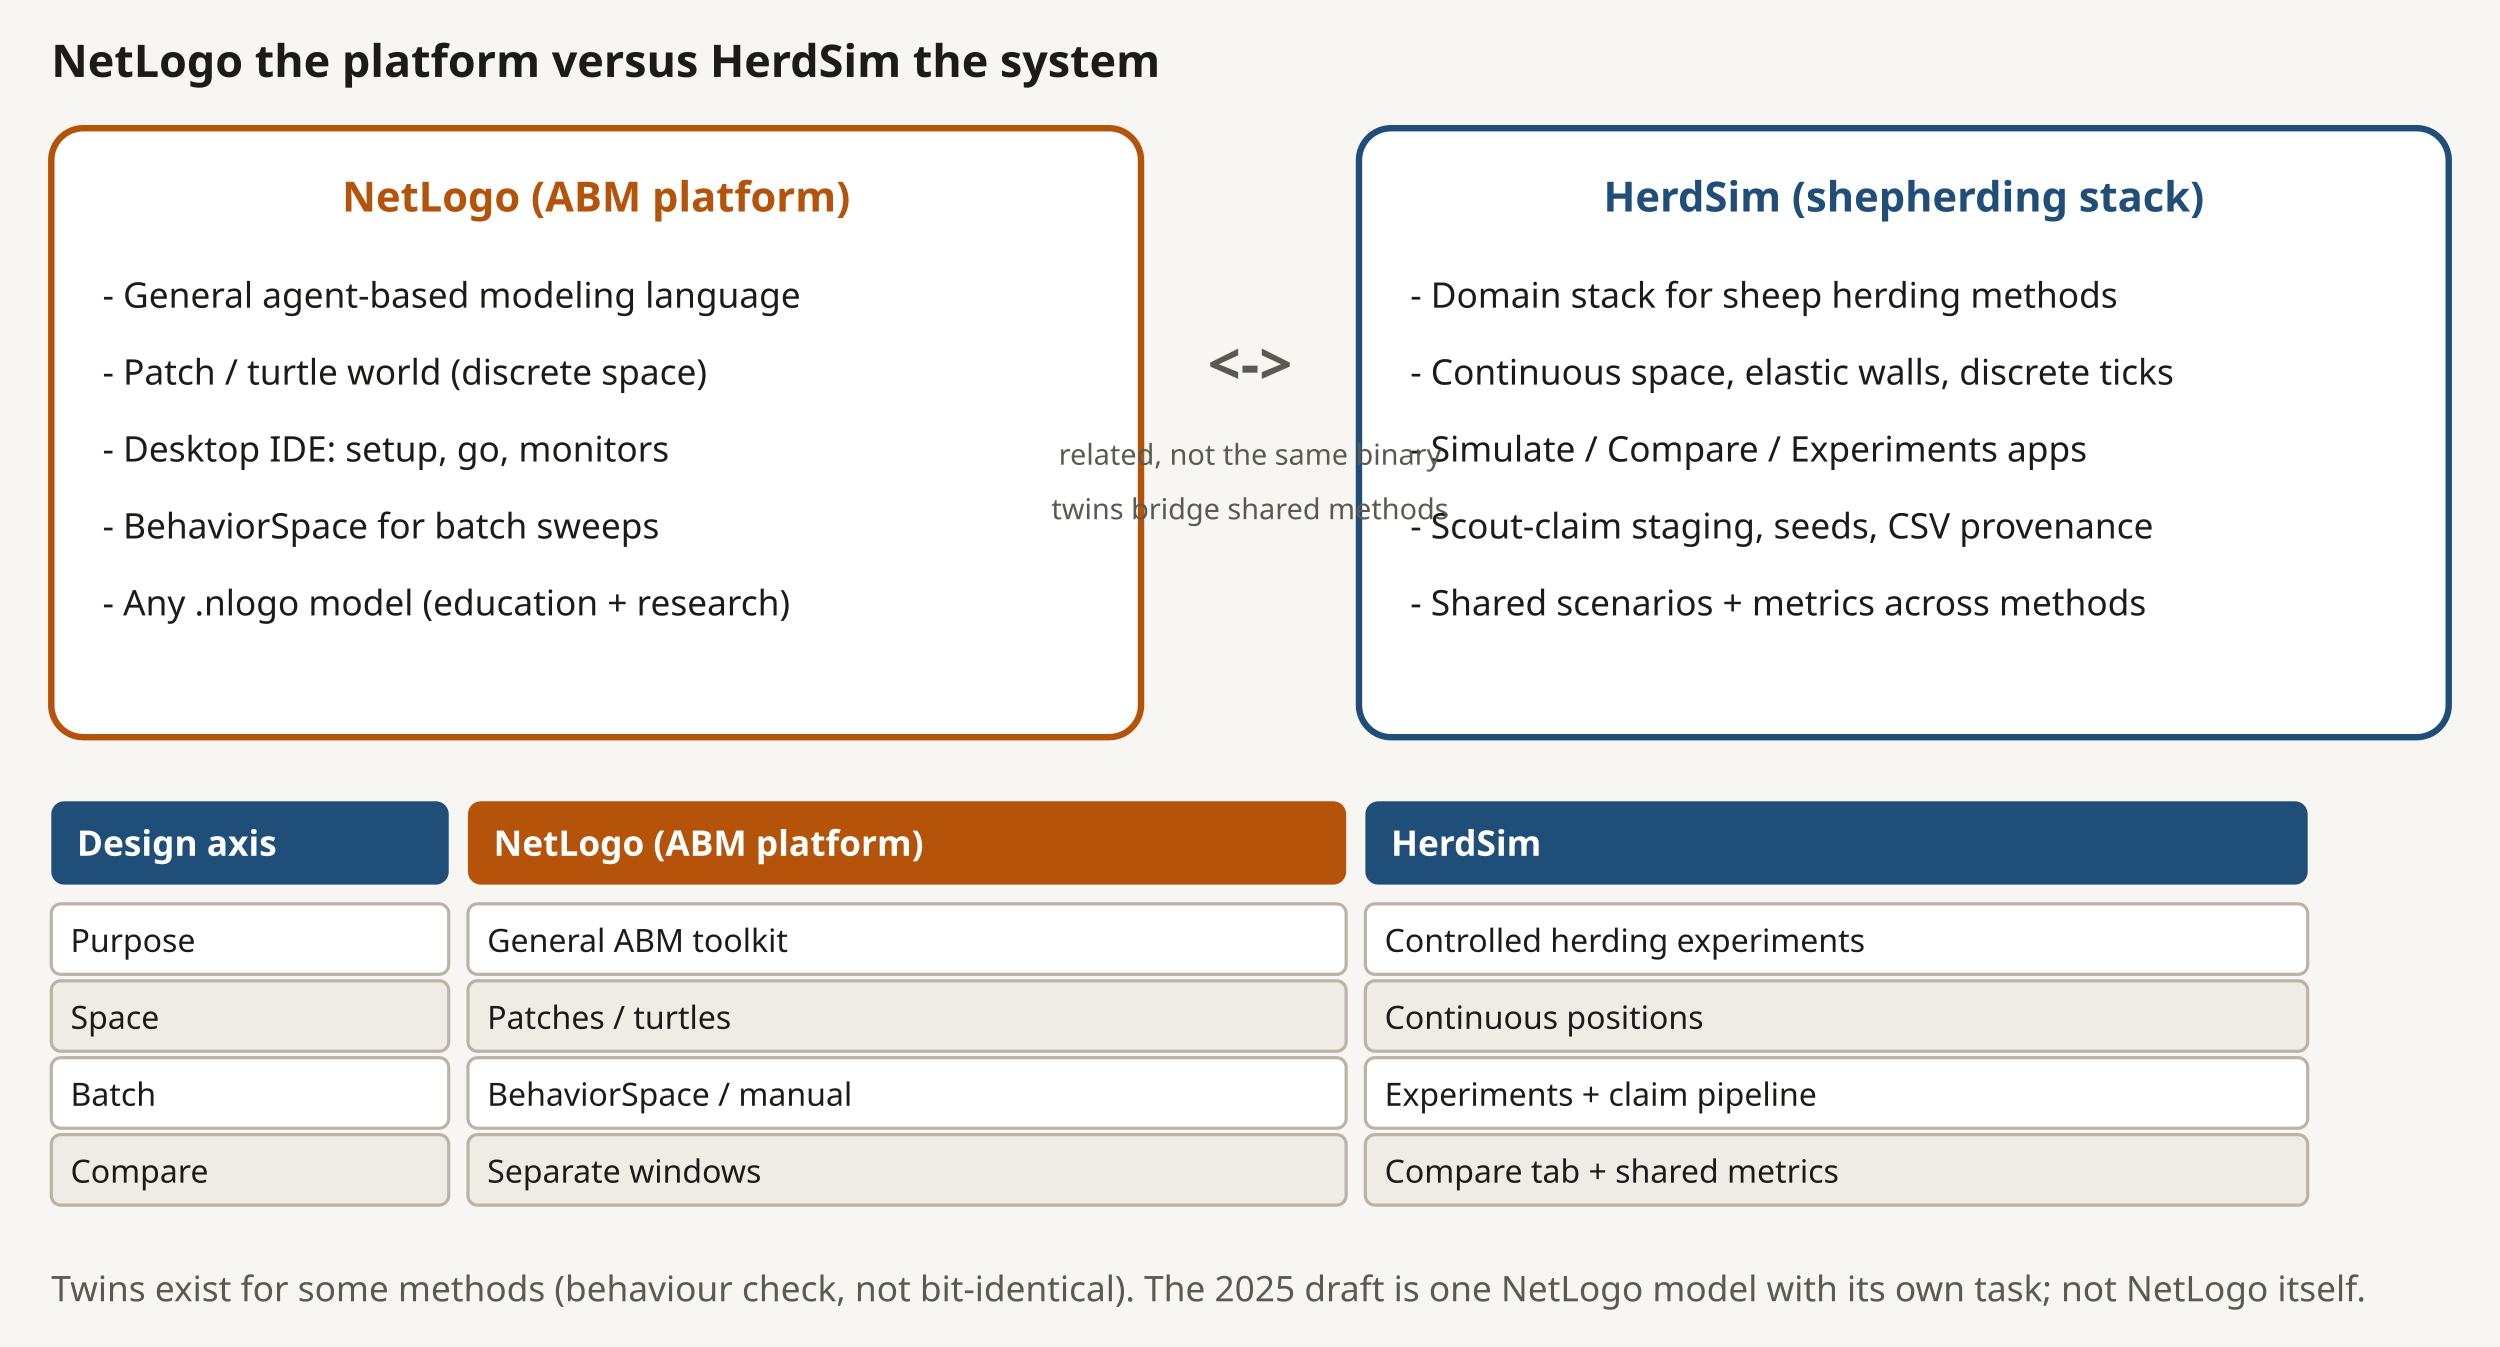
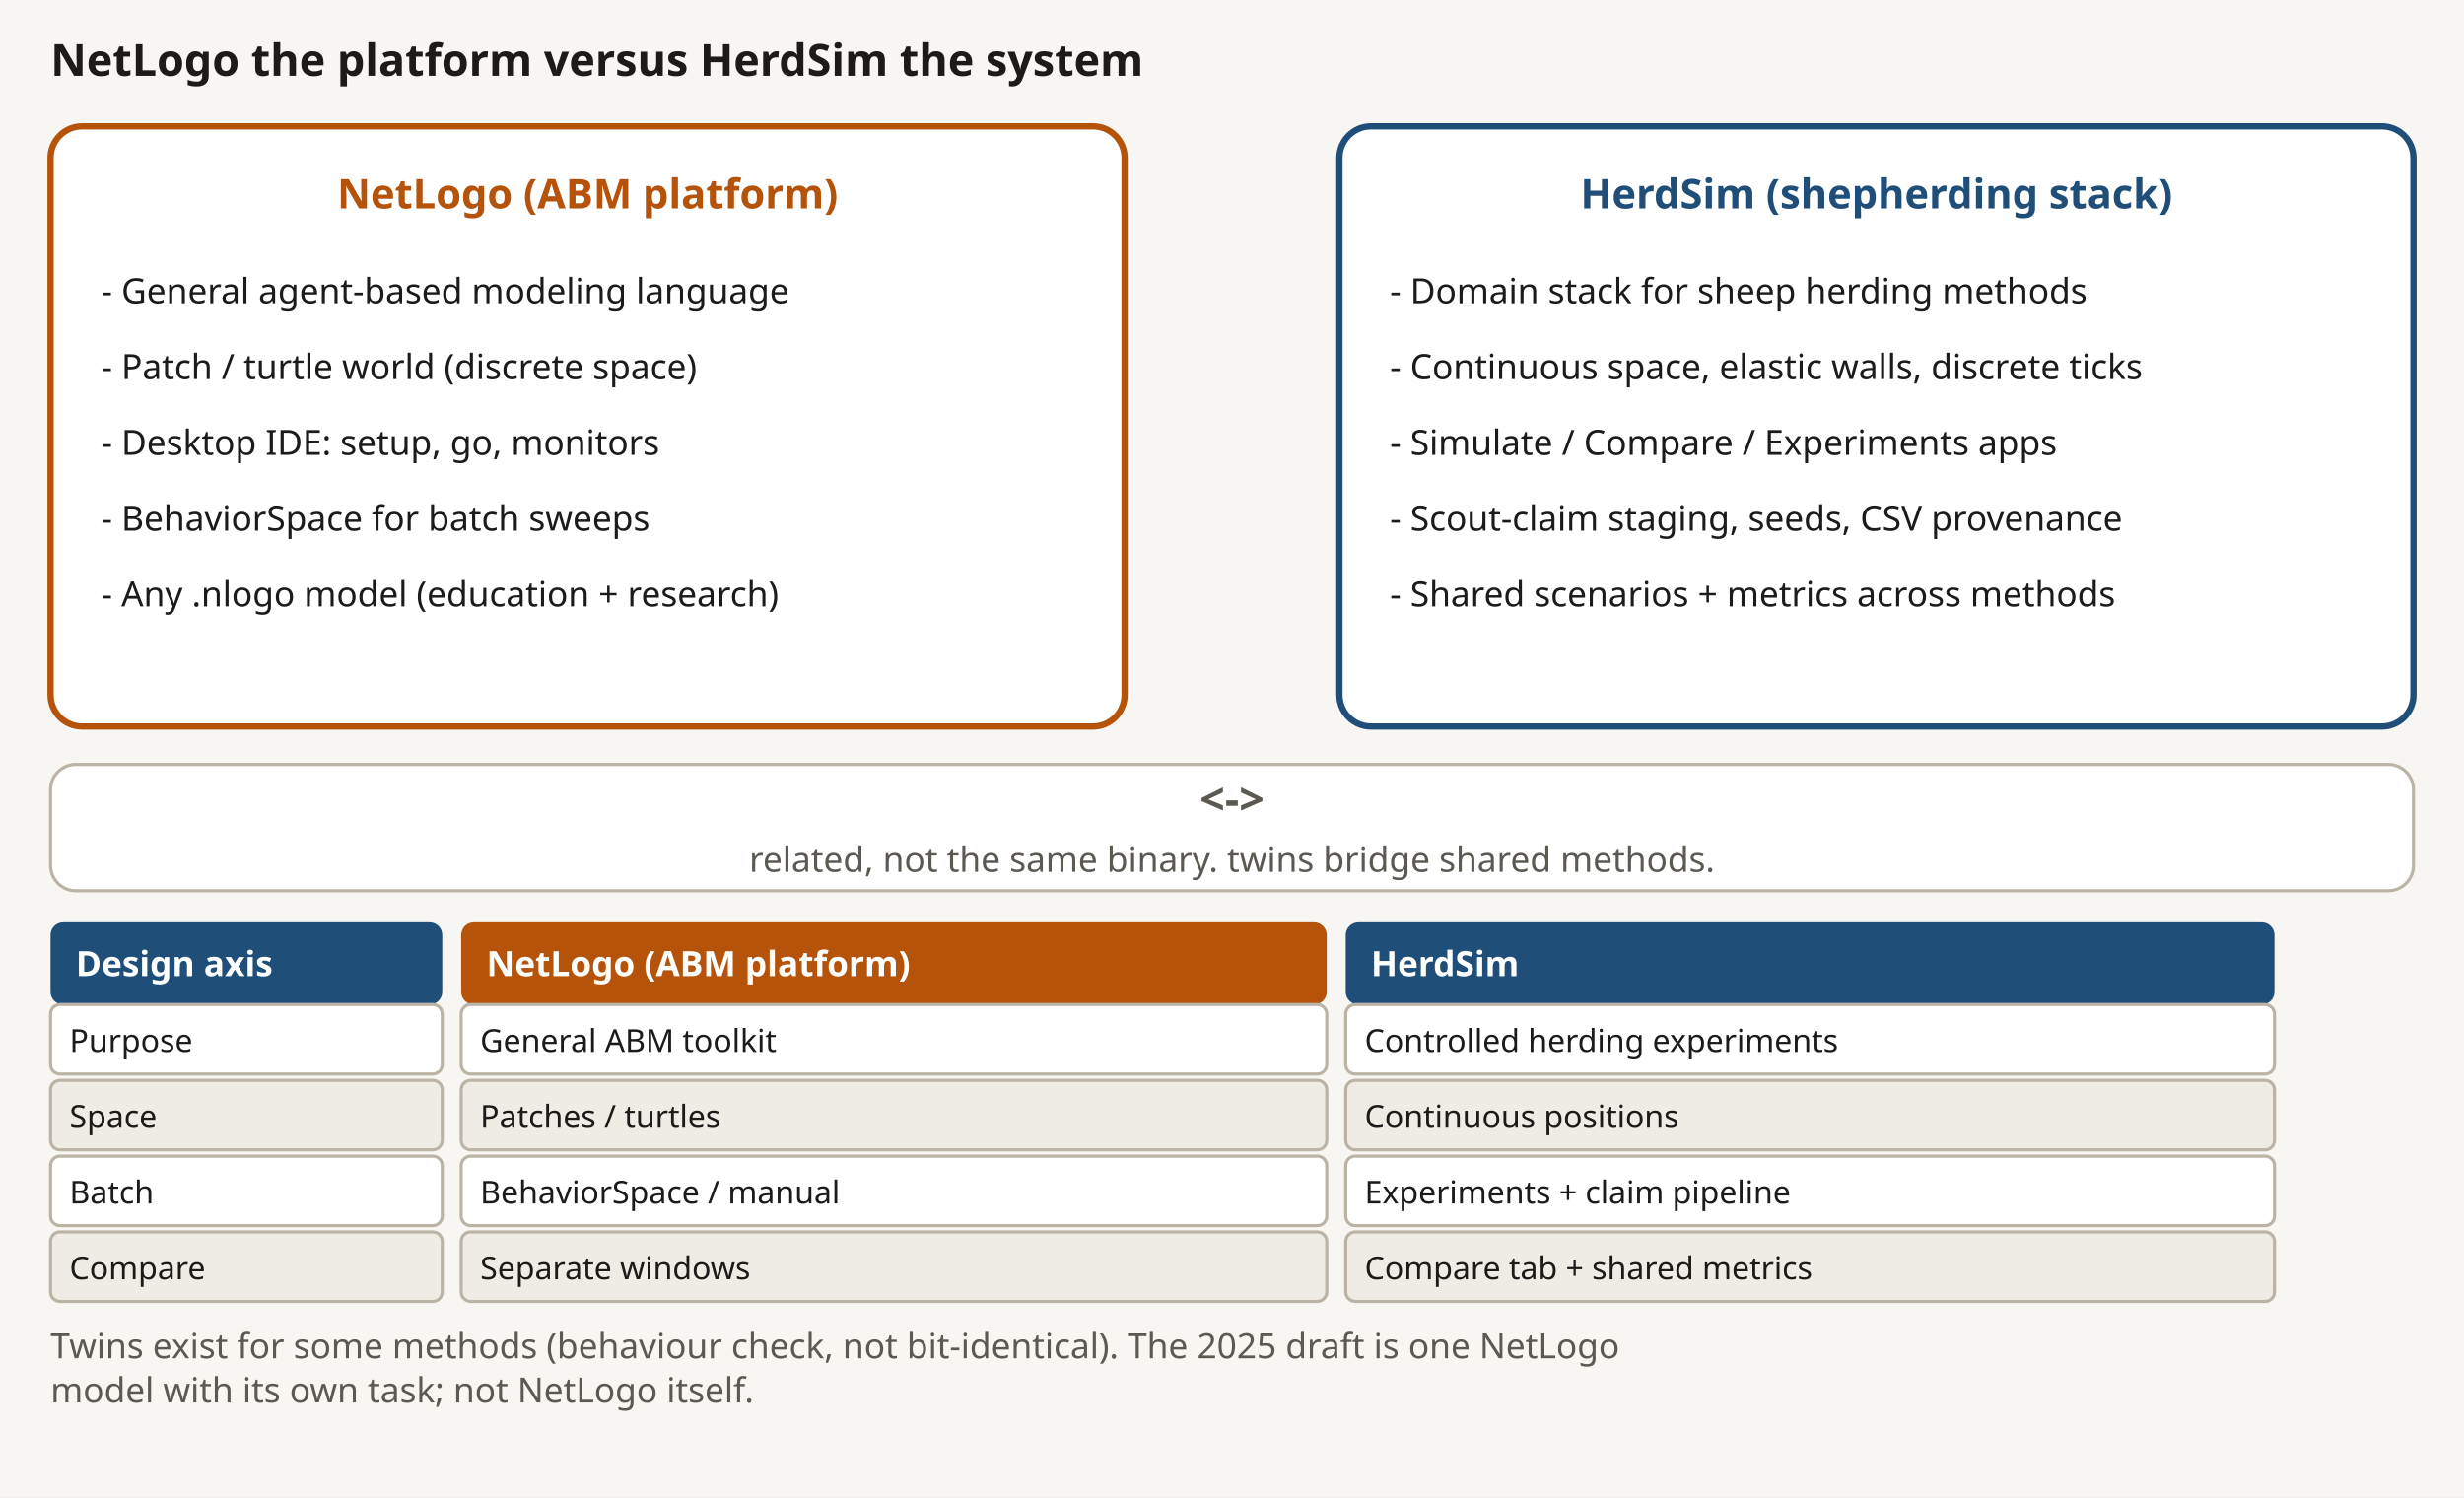
- <svg xmlns="http://www.w3.org/2000/svg" width="780" height="420" viewBox="0 0 780 420" role="img" aria-label="netlogo platform vs herdsim system">
-   <rect x="0" y="0" width="780" height="420" fill="#f7f6f2" />
+ <svg xmlns="http://www.w3.org/2000/svg" width="780" height="474" viewBox="0 0 780 474" role="img" aria-label="netlogo platform vs herdsim system">
+   <rect x="0" y="0" width="780" height="474" fill="#f7f6f2" />
  <text x="16" y="24" text-anchor="start" font-size="14" font-weight="700" fill="#1c1b19" font-family="Segoe UI,Noto Sans,sans-serif">NetLogo the platform versus HerdSim the system</text>
  <rect x="16" y="40" width="340" height="190" fill="#fff" stroke="#b45309" stroke-width="2" rx="10" />
  <rect x="424" y="40" width="340" height="190" fill="#fff" stroke="#1f4e79" stroke-width="2" rx="10" />
-   <text x="186" y="66" text-anchor="middle" font-size="13" font-weight="700" fill="#b45309" font-family="Segoe UI,Noto Sans,sans-serif">NetLogo (ABM platform)</text>
-   <text x="594" y="66" text-anchor="middle" font-size="13" font-weight="700" fill="#1f4e79" font-family="Segoe UI,Noto Sans,sans-serif">HerdSim (shepherding stack)</text>
+   <text x="186.0" y="66" text-anchor="middle" font-size="13" font-weight="700" fill="#b45309" font-family="Segoe UI,Noto Sans,sans-serif">NetLogo (ABM platform)</text>
+   <text x="594.0" y="66" text-anchor="middle" font-size="13" font-weight="700" fill="#1f4e79" font-family="Segoe UI,Noto Sans,sans-serif">HerdSim (shepherding stack)</text>
  <text x="32" y="96" text-anchor="start" font-size="11" fill="#1c1b19" font-family="Segoe UI,Noto Sans,sans-serif">- General agent-based modeling language</text>
  <text x="32" y="120" text-anchor="start" font-size="11" fill="#1c1b19" font-family="Segoe UI,Noto Sans,sans-serif">- Patch / turtle world (discrete space)</text>
  <text x="32" y="144" text-anchor="start" font-size="11" fill="#1c1b19" font-family="Segoe UI,Noto Sans,sans-serif">- Desktop IDE: setup, go, monitors</text>
  <text x="32" y="168" text-anchor="start" font-size="11" fill="#1c1b19" font-family="Segoe UI,Noto Sans,sans-serif">- BehaviorSpace for batch sweeps</text>
  <text x="32" y="192" text-anchor="start" font-size="11" fill="#1c1b19" font-family="Segoe UI,Noto Sans,sans-serif">- Any .nlogo model (education + research)</text>
  <text x="440" y="96" text-anchor="start" font-size="11" fill="#1c1b19" font-family="Segoe UI,Noto Sans,sans-serif">- Domain stack for sheep herding methods</text>
  <text x="440" y="120" text-anchor="start" font-size="11" fill="#1c1b19" font-family="Segoe UI,Noto Sans,sans-serif">- Continuous space, elastic walls, discrete ticks</text>
  <text x="440" y="144" text-anchor="start" font-size="11" fill="#1c1b19" font-family="Segoe UI,Noto Sans,sans-serif">- Simulate / Compare / Experiments apps</text>
  <text x="440" y="168" text-anchor="start" font-size="11" fill="#1c1b19" font-family="Segoe UI,Noto Sans,sans-serif">- Scout-claim staging, seeds, CSV provenance</text>
  <text x="440" y="192" text-anchor="start" font-size="11" fill="#1c1b19" font-family="Segoe UI,Noto Sans,sans-serif">- Shared scenarios + metrics across methods</text>
-   <text x="390" y="120" text-anchor="middle" font-size="18" font-weight="700" fill="#5c5852" font-family="Segoe UI,Noto Sans,sans-serif">&lt;-&gt;</text>
-   <text x="390" y="145" text-anchor="middle" font-size="9" fill="#5c5852" font-family="Segoe UI,Noto Sans,sans-serif">related, not the same binary</text>
-   <text x="390" y="162" text-anchor="middle" font-size="9" fill="#5c5852" font-family="Segoe UI,Noto Sans,sans-serif">twins bridge shared methods</text>
-   <rect x="16" y="250" width="124" height="26" fill="#1f4e79" rx="4" />
-   <text x="24" y="267" text-anchor="start" font-size="11" font-weight="700" fill="#fff" font-family="Segoe UI,Noto Sans,sans-serif">Design axis</text>
-   <rect x="146" y="250" width="274" height="26" fill="#b45309" rx="4" />
-   <text x="154" y="267" text-anchor="start" font-size="11" font-weight="700" fill="#fff" font-family="Segoe UI,Noto Sans,sans-serif">NetLogo (ABM platform)</text>
-   <rect x="426" y="250" width="294" height="26" fill="#1f4e79" rx="4" />
-   <text x="434" y="267" text-anchor="start" font-size="11" font-weight="700" fill="#fff" font-family="Segoe UI,Noto Sans,sans-serif">HerdSim</text>
-   <rect x="16" y="282" width="124" height="22" fill="#fff" stroke="#bbb3a5" stroke-width="1" rx="3" />
-   <text x="22" y="297" text-anchor="start" font-size="10" fill="#1c1b19" font-family="Segoe UI,Noto Sans,sans-serif">Purpose</text>
-   <rect x="146" y="282" width="274" height="22" fill="#fff" stroke="#bbb3a5" stroke-width="1" rx="3" />
-   <text x="152" y="297" text-anchor="start" font-size="10" fill="#1c1b19" font-family="Segoe UI,Noto Sans,sans-serif">General ABM toolkit</text>
-   <rect x="426" y="282" width="294" height="22" fill="#fff" stroke="#bbb3a5" stroke-width="1" rx="3" />
-   <text x="432" y="297" text-anchor="start" font-size="10" fill="#1c1b19" font-family="Segoe UI,Noto Sans,sans-serif">Controlled herding experiments</text>
-   <rect x="16" y="306" width="124" height="22" fill="#efece5" stroke="#bbb3a5" stroke-width="1" rx="3" />
-   <text x="22" y="321" text-anchor="start" font-size="10" fill="#1c1b19" font-family="Segoe UI,Noto Sans,sans-serif">Space</text>
-   <rect x="146" y="306" width="274" height="22" fill="#efece5" stroke="#bbb3a5" stroke-width="1" rx="3" />
-   <text x="152" y="321" text-anchor="start" font-size="10" fill="#1c1b19" font-family="Segoe UI,Noto Sans,sans-serif">Patches / turtles</text>
-   <rect x="426" y="306" width="294" height="22" fill="#efece5" stroke="#bbb3a5" stroke-width="1" rx="3" />
-   <text x="432" y="321" text-anchor="start" font-size="10" fill="#1c1b19" font-family="Segoe UI,Noto Sans,sans-serif">Continuous positions</text>
-   <rect x="16" y="330" width="124" height="22" fill="#fff" stroke="#bbb3a5" stroke-width="1" rx="3" />
-   <text x="22" y="345" text-anchor="start" font-size="10" fill="#1c1b19" font-family="Segoe UI,Noto Sans,sans-serif">Batch</text>
-   <rect x="146" y="330" width="274" height="22" fill="#fff" stroke="#bbb3a5" stroke-width="1" rx="3" />
-   <text x="152" y="345" text-anchor="start" font-size="10" fill="#1c1b19" font-family="Segoe UI,Noto Sans,sans-serif">BehaviorSpace / manual</text>
-   <rect x="426" y="330" width="294" height="22" fill="#fff" stroke="#bbb3a5" stroke-width="1" rx="3" />
-   <text x="432" y="345" text-anchor="start" font-size="10" fill="#1c1b19" font-family="Segoe UI,Noto Sans,sans-serif">Experiments + claim pipeline</text>
-   <rect x="16" y="354" width="124" height="22" fill="#efece5" stroke="#bbb3a5" stroke-width="1" rx="3" />
-   <text x="22" y="369" text-anchor="start" font-size="10" fill="#1c1b19" font-family="Segoe UI,Noto Sans,sans-serif">Compare</text>
-   <rect x="146" y="354" width="274" height="22" fill="#efece5" stroke="#bbb3a5" stroke-width="1" rx="3" />
-   <text x="152" y="369" text-anchor="start" font-size="10" fill="#1c1b19" font-family="Segoe UI,Noto Sans,sans-serif">Separate windows</text>
-   <rect x="426" y="354" width="294" height="22" fill="#efece5" stroke="#bbb3a5" stroke-width="1" rx="3" />
-   <text x="432" y="369" text-anchor="start" font-size="10" fill="#1c1b19" font-family="Segoe UI,Noto Sans,sans-serif">Compare tab + shared metrics</text>
-   <text x="16" y="406" text-anchor="start" font-size="11" fill="#5c5852" font-family="Segoe UI,Noto Sans,sans-serif">Twins exist for some methods (behaviour check, not bit-identical). The 2025 draft is one NetLogo model with its own task; not NetLogo itself.</text>
+   <rect x="16" y="242" width="748" height="40" fill="#fff" stroke="#bbb3a5" stroke-width="1" rx="8" />
+   <text x="390.0" y="258" text-anchor="middle" font-size="14" font-weight="700" fill="#5c5852" font-family="Segoe UI,Noto Sans,sans-serif">&lt;-&gt;</text>
+   <text x="390.0" y="276" text-anchor="middle" font-size="11" fill="#5c5852" font-family="Segoe UI,Noto Sans,sans-serif">related, not the same binary. twins bridge shared methods.</text>
+   <rect x="16" y="292" width="124" height="26" fill="#1f4e79" rx="4" />
+   <text x="24" y="309" text-anchor="start" font-size="11" font-weight="700" fill="#fff" font-family="Segoe UI,Noto Sans,sans-serif">Design axis</text>
+   <rect x="146" y="292" width="274" height="26" fill="#b45309" rx="4" />
+   <text x="154" y="309" text-anchor="start" font-size="11" font-weight="700" fill="#fff" font-family="Segoe UI,Noto Sans,sans-serif">NetLogo (ABM platform)</text>
+   <rect x="426" y="292" width="294" height="26" fill="#1f4e79" rx="4" />
+   <text x="434" y="309" text-anchor="start" font-size="11" font-weight="700" fill="#fff" font-family="Segoe UI,Noto Sans,sans-serif">HerdSim</text>
+   <rect x="16" y="318" width="124" height="22" fill="#fff" stroke="#bbb3a5" stroke-width="1" rx="3" />
+   <text x="22" y="333" text-anchor="start" font-size="10" fill="#1c1b19" font-family="Segoe UI,Noto Sans,sans-serif">Purpose</text>
+   <rect x="146" y="318" width="274" height="22" fill="#fff" stroke="#bbb3a5" stroke-width="1" rx="3" />
+   <text x="152" y="333" text-anchor="start" font-size="10" fill="#1c1b19" font-family="Segoe UI,Noto Sans,sans-serif">General ABM toolkit</text>
+   <rect x="426" y="318" width="294" height="22" fill="#fff" stroke="#bbb3a5" stroke-width="1" rx="3" />
+   <text x="432" y="333" text-anchor="start" font-size="10" fill="#1c1b19" font-family="Segoe UI,Noto Sans,sans-serif">Controlled herding experiments</text>
+   <rect x="16" y="342" width="124" height="22" fill="#efece5" stroke="#bbb3a5" stroke-width="1" rx="3" />
+   <text x="22" y="357" text-anchor="start" font-size="10" fill="#1c1b19" font-family="Segoe UI,Noto Sans,sans-serif">Space</text>
+   <rect x="146" y="342" width="274" height="22" fill="#efece5" stroke="#bbb3a5" stroke-width="1" rx="3" />
+   <text x="152" y="357" text-anchor="start" font-size="10" fill="#1c1b19" font-family="Segoe UI,Noto Sans,sans-serif">Patches / turtles</text>
+   <rect x="426" y="342" width="294" height="22" fill="#efece5" stroke="#bbb3a5" stroke-width="1" rx="3" />
+   <text x="432" y="357" text-anchor="start" font-size="10" fill="#1c1b19" font-family="Segoe UI,Noto Sans,sans-serif">Continuous positions</text>
+   <rect x="16" y="366" width="124" height="22" fill="#fff" stroke="#bbb3a5" stroke-width="1" rx="3" />
+   <text x="22" y="381" text-anchor="start" font-size="10" fill="#1c1b19" font-family="Segoe UI,Noto Sans,sans-serif">Batch</text>
+   <rect x="146" y="366" width="274" height="22" fill="#fff" stroke="#bbb3a5" stroke-width="1" rx="3" />
+   <text x="152" y="381" text-anchor="start" font-size="10" fill="#1c1b19" font-family="Segoe UI,Noto Sans,sans-serif">BehaviorSpace / manual</text>
+   <rect x="426" y="366" width="294" height="22" fill="#fff" stroke="#bbb3a5" stroke-width="1" rx="3" />
+   <text x="432" y="381" text-anchor="start" font-size="10" fill="#1c1b19" font-family="Segoe UI,Noto Sans,sans-serif">Experiments + claim pipeline</text>
+   <rect x="16" y="390" width="124" height="22" fill="#efece5" stroke="#bbb3a5" stroke-width="1" rx="3" />
+   <text x="22" y="405" text-anchor="start" font-size="10" fill="#1c1b19" font-family="Segoe UI,Noto Sans,sans-serif">Compare</text>
+   <rect x="146" y="390" width="274" height="22" fill="#efece5" stroke="#bbb3a5" stroke-width="1" rx="3" />
+   <text x="152" y="405" text-anchor="start" font-size="10" fill="#1c1b19" font-family="Segoe UI,Noto Sans,sans-serif">Separate windows</text>
+   <rect x="426" y="390" width="294" height="22" fill="#efece5" stroke="#bbb3a5" stroke-width="1" rx="3" />
+   <text x="432" y="405" text-anchor="start" font-size="10" fill="#1c1b19" font-family="Segoe UI,Noto Sans,sans-serif">Compare tab + shared metrics</text>
+   <text x="16" y="430" text-anchor="start" font-size="11" fill="#5c5852" font-family="Segoe UI,Noto Sans,sans-serif">Twins exist for some methods (behaviour check, not bit-identical). The 2025 draft is one NetLogo</text>
+   <text x="16" y="444" text-anchor="start" font-size="11" fill="#5c5852" font-family="Segoe UI,Noto Sans,sans-serif">model with its own task; not NetLogo itself.</text>
</svg>
